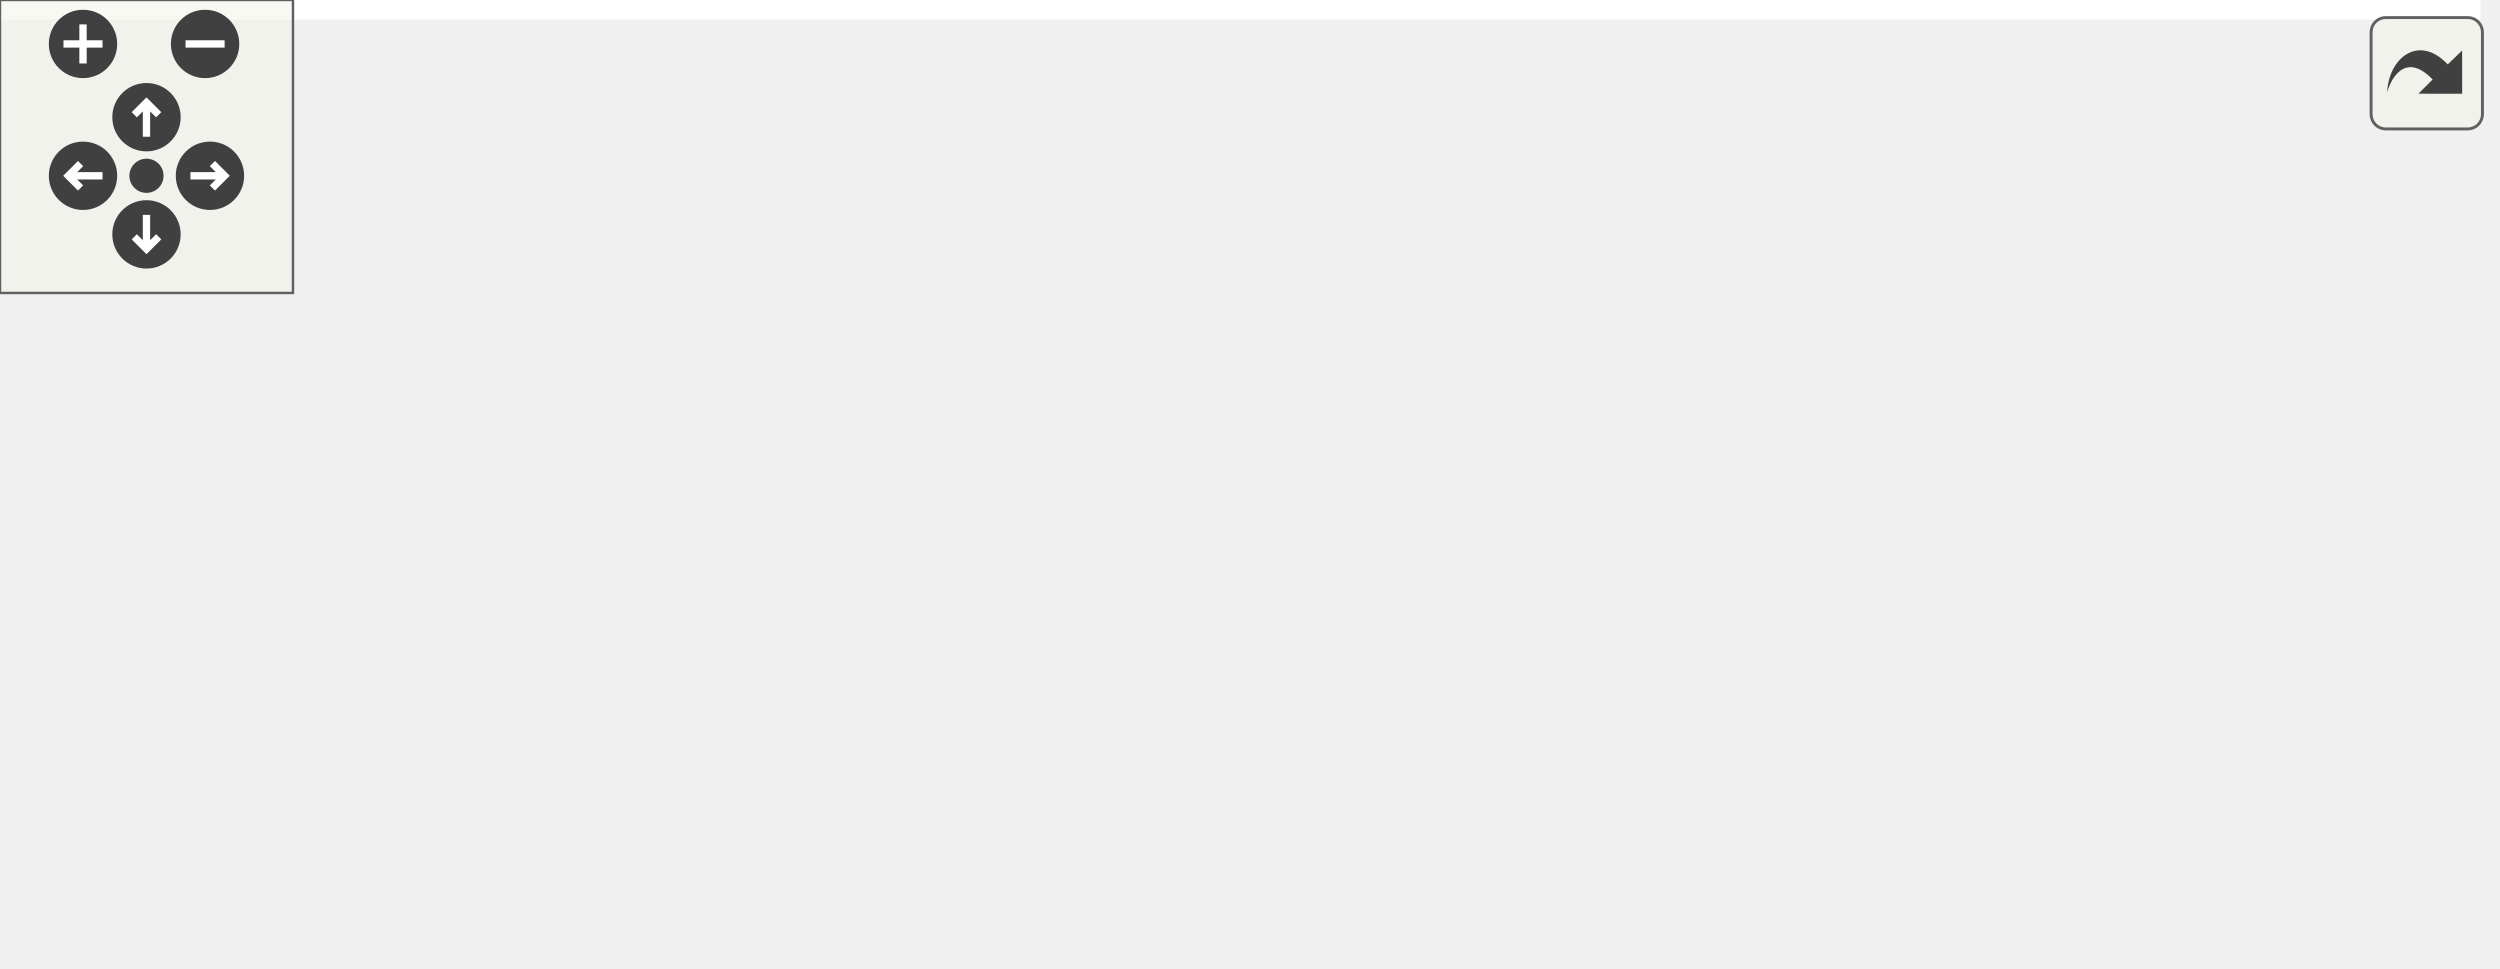
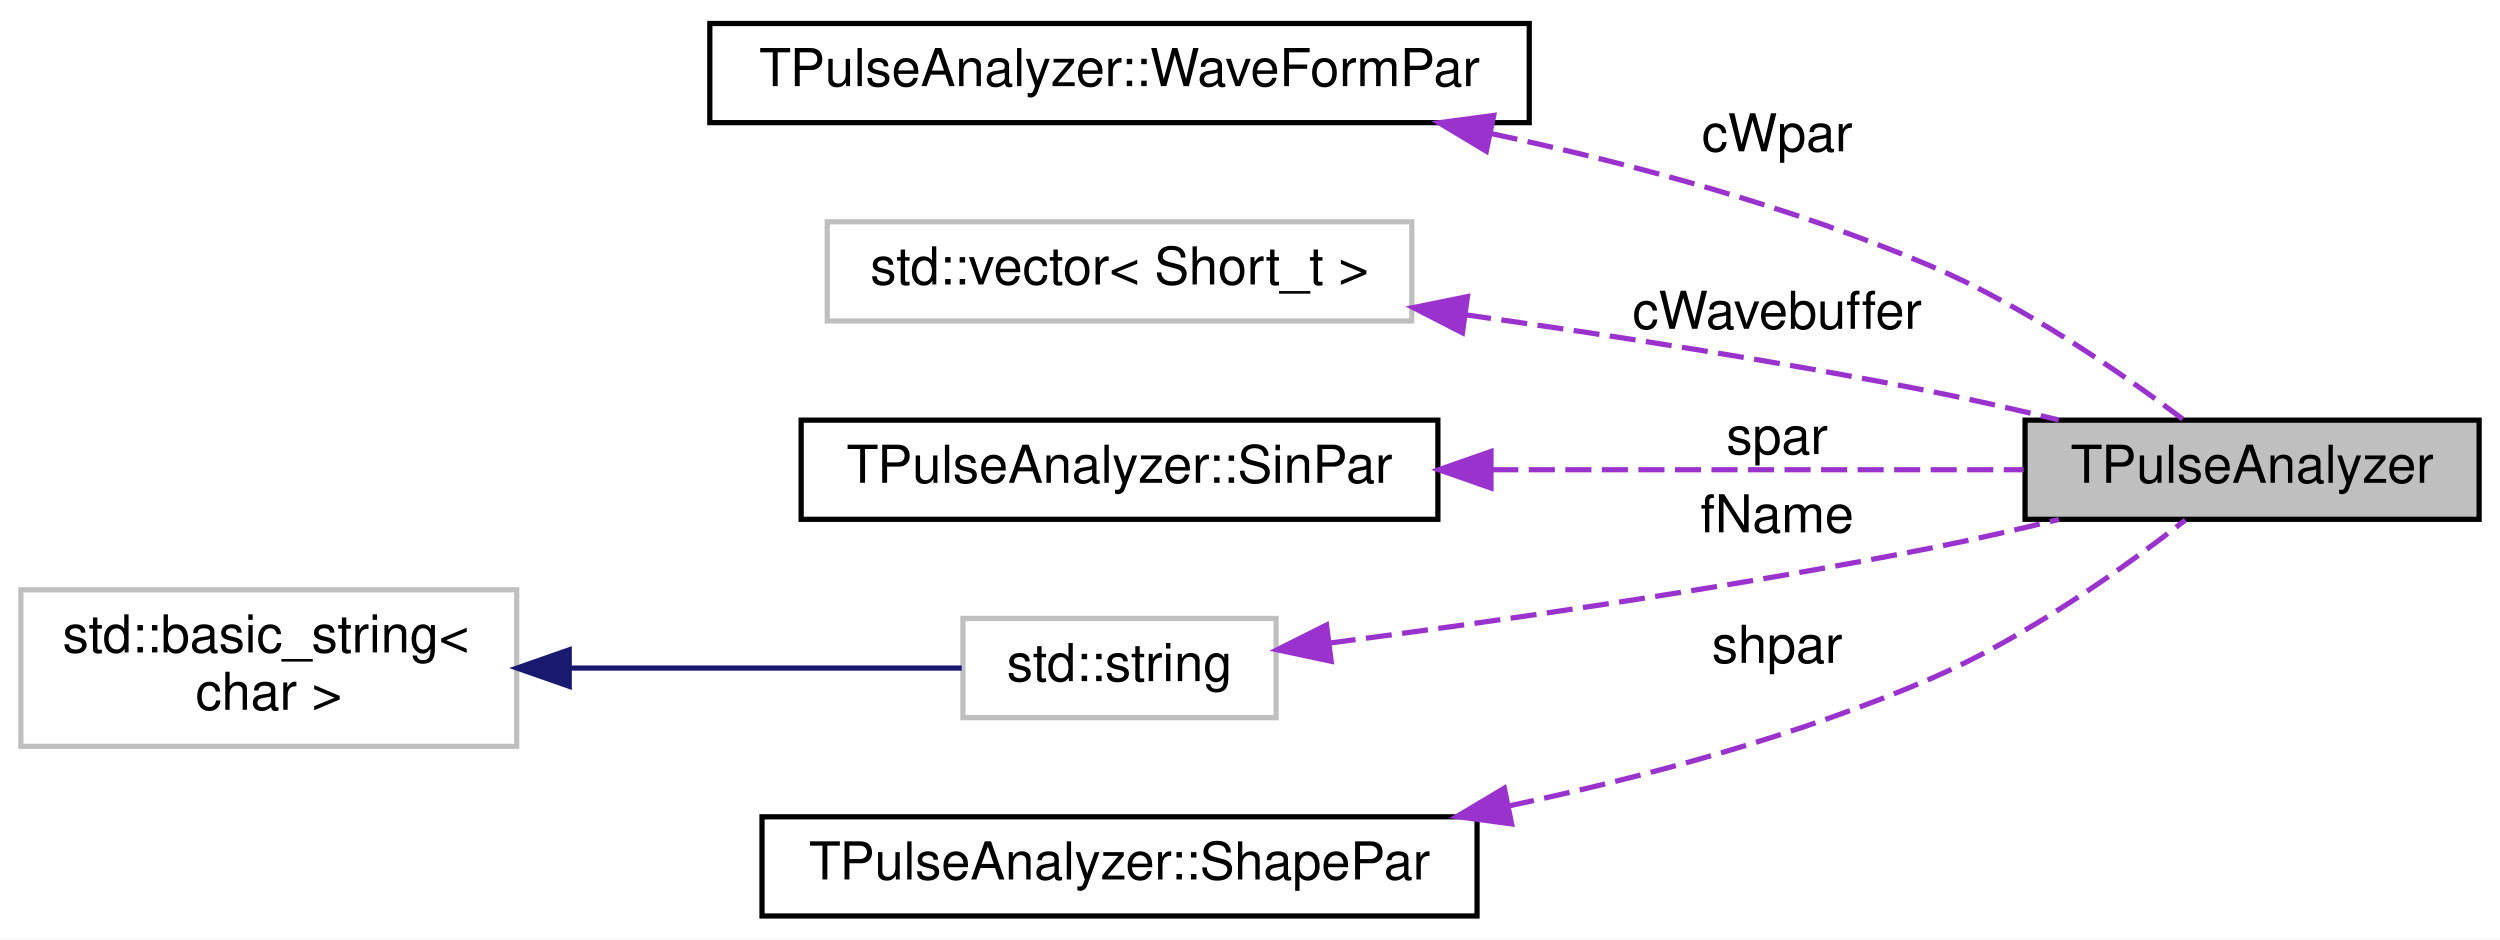
- <svg xmlns="http://www.w3.org/2000/svg" xmlns:xlink="http://www.w3.org/1999/xlink" id="main" version="1.1" xml:space="preserve">
-   <style type="text/css">
- .edge:hover path { stroke: red; }
- .edge:hover polygon { stroke: red; fill: red; }
- </style>
-   <defs>
-     <circle id="rim" cx="0" cy="0" r="7" />
-     <circle id="rim2" cx="0" cy="0" r="3.5" />
-     <g id="zoomPlus">
-       <use xlink:href="#rim" fill="#404040">
-         <set attributeName="fill" to="#808080" begin="zoomplus.mouseover" end="zoomplus.mouseout" />
-       </use>
-       <path d="M-4,0h8M0,-4v8" fill="none" stroke="white" stroke-width="1.5" pointer-events="none" />
+ <svg xmlns="http://www.w3.org/2000/svg" xmlns:xlink="http://www.w3.org/1999/xlink" width="479pt" height="180pt" viewBox="0.00 0.00 479.00 180.00">
+   <g id="graph0" class="graph" transform="scale(1 1) rotate(0) translate(4 176)">
+     <polygon fill="white" stroke="none" points="-4,4 -4,-176 475,-176 475,4 -4,4" />
+     <g id="node1" class="node">
+       <polygon fill="#bfbfbf" stroke="black" points="384,-76.5 384,-95.5 471,-95.5 471,-76.5 384,-76.5" />
+       <text text-anchor="middle" x="427.5" y="-83.5" font-family="Helvetica,sans-Serif" font-size="10.00">TPulseAnalyzer</text>
    </g>
-     <g id="zoomMin">
-       <use xlink:href="#rim" fill="#404040">
-         <set attributeName="fill" to="#808080" begin="zoomminus.mouseover" end="zoomminus.mouseout" />
-       </use>
-       <path d="M-4,0h8" fill="none" stroke="white" stroke-width="1.5" pointer-events="none" />
-     </g>
-     <g id="dirArrow">
-       <path fill="none" stroke="white" stroke-width="1.5" d="M0,-3.0v7 M-2.5,-0.5L0,-3.0L2.5,-0.5" />
-     </g>
-     <g id="resetDef">
-       <use xlink:href="#rim2" fill="#404040">
-         <set attributeName="fill" to="#808080" begin="reset.mouseover" end="reset.mouseout" />
-       </use>
-     </g>
-   </defs>
-   <svg id="graph" class="graph">
-     <g id="viewport">
-       <polygon fill="white" stroke="none" points="-4,4 -4,-138 508,-138 508,4 -4,4" />
-       <g id="node1" class="node">
-         <polygon fill="#bfbfbf" stroke="black" points="417,-58.5 417,-77.5 504,-77.5 504,-58.5 417,-58.5" />
-         <text text-anchor="middle" x="460.5" y="-65.5" font-family="Helvetica,sans-Serif" font-size="10.00">TPulseAnalyzer</text>
-       </g>
-       <g id="node2" class="node">
-         <g id="a_node2">
-           <a xlink:href="struct_t_pulse_analyzer_1_1_wave_form_par.html" target="_top" xlink:title="TPulseAnalyzer::WaveFormPar">
-             <polygon fill="white" stroke="black" points="196,-114.5 196,-133.5 353,-133.5 353,-114.5 196,-114.5" />
-             <text text-anchor="middle" x="274.5" y="-121.5" font-family="Helvetica,sans-Serif" font-size="10.00">TPulseAnalyzer::WaveFormPar</text>
-           </a>
-         </g>
-       </g>
-       <g id="edge1" class="edge">
-         <path fill="none" stroke="#9a32cd" stroke-dasharray="5,2" d="M326.783,-111.967C349.17,-106.287 375.599,-98.999 399,-91 411.121,-86.857 424.445,-81.843 435.495,-77.555" />
-         <polygon fill="#9a32cd" stroke="#9a32cd" points="325.66,-108.64 316.807,-114.461 327.357,-115.431 325.66,-108.64" />
-         <text text-anchor="middle" x="385" y="-102" font-family="Helvetica,sans-Serif" font-size="10.00"> wpar</text>
-       </g>
-       <g id="node3" class="node">
-         <g id="a_node3">
-           <a xlink:href="struct_t_pulse_analyzer_1_1_sin_par.html" target="_top" xlink:title="TPulseAnalyzer::SinPar">
-             <polygon fill="white" stroke="black" points="213.5,-76.5 213.5,-95.5 335.5,-95.5 335.5,-76.5 213.5,-76.5" />
-             <text text-anchor="middle" x="274.5" y="-83.5" font-family="Helvetica,sans-Serif" font-size="10.00">TPulseAnalyzer::SinPar</text>
-           </a>
-         </g>
-       </g>
-       <g id="edge2" class="edge">
-         <path fill="none" stroke="#9a32cd" stroke-dasharray="5,2" d="M345.86,-79.117C369.797,-76.775 395.805,-74.231 416.893,-72.168" />
-         <polygon fill="#9a32cd" stroke="#9a32cd" points="345.36,-75.649 335.748,-80.106 346.042,-82.616 345.36,-75.649" />
-         <text text-anchor="middle" x="385" y="-79" font-family="Helvetica,sans-Serif" font-size="10.00"> spar</text>
-       </g>
-       <g id="node4" class="node">
-         <g id="a_node4">
-           <a xlink:href="class_t_fragment.html" target="_top" xlink:title="TFragment">
-             <polygon fill="white" stroke="black" points="242,-38.5 242,-57.5 307,-57.5 307,-38.5 242,-38.5" />
-             <text text-anchor="middle" x="274.5" y="-45.5" font-family="Helvetica,sans-Serif" font-size="10.00">TFragment</text>
-           </a>
-         </g>
-       </g>
-       <g id="edge3" class="edge">
-         <path fill="none" stroke="#9a32cd" stroke-dasharray="5,2" d="M317.192,-51.099C341.16,-53.035 371.815,-55.77 399,-59 404.8,-59.689 410.9,-60.498 416.904,-61.342" />
-         <polygon fill="#9a32cd" stroke="#9a32cd" points="317.27,-47.594 307.024,-50.294 316.717,-54.573 317.27,-47.594" />
-         <text text-anchor="middle" x="385" y="-62" font-family="Helvetica,sans-Serif" font-size="10.00"> frag</text>
-       </g>
-       <g id="node5" class="node">
-         <polygon fill="white" stroke="#bfbfbf" points="0,-41.5 0,-60.5 52,-60.5 52,-41.5 0,-41.5" />
-         <text text-anchor="middle" x="26" y="-48.5" font-family="Helvetica,sans-Serif" font-size="10.00">TObject</text>
-       </g>
-       <g id="edge4" class="edge">
-         <path fill="none" stroke="midnightblue" d="M62.178,-52.942C65.161,-53.003 68.133,-53.027 71,-53 118.562,-52.556 130.451,-52.191 178,-51 199.226,-50.468 223.101,-49.718 241.67,-49.101" />
-         <polygon fill="midnightblue" stroke="midnightblue" points="62.229,-49.442 52.121,-52.617 62.003,-56.439 62.229,-49.442" />
-       </g>
-       <g id="node6" class="node">
-         <g id="a_node6">
-           <a xlink:href="class_t_p_p_g.html" target="_top" xlink:title="TPPG">
-             <polygon fill="white" stroke="black" points="89,-19.5 89,-38.5 133,-38.5 133,-19.5 89,-19.5" />
-             <text text-anchor="middle" x="111" y="-26.5" font-family="Helvetica,sans-Serif" font-size="10.00">TPPG</text>
-           </a>
-         </g>
-       </g>
-       <g id="edge6" class="edge">
-         <path fill="none" stroke="midnightblue" d="M62.043,-41.711C71.209,-39.282 80.806,-36.738 88.985,-34.57" />
-         <polygon fill="midnightblue" stroke="midnightblue" points="61.123,-38.334 52.354,-44.28 62.917,-45.101 61.123,-38.334" />
-       </g>
-       <g id="edge5" class="edge">
-         <path fill="none" stroke="#9a32cd" stroke-dasharray="5,2" d="M143.287,-32.681C171.671,-36.02 213.317,-40.92 241.822,-44.273" />
-         <polygon fill="#9a32cd" stroke="#9a32cd" points="143.454,-29.176 133.113,-31.484 142.636,-36.128 143.454,-29.176" />
-         <text text-anchor="middle" x="164.5" y="-39" font-family="Helvetica,sans-Serif" font-size="10.00"> fPPG</text>
-       </g>
-       <g id="node7" class="node">
-         <g id="a_node7">
-           <a xlink:href="struct_t_pulse_analyzer_1_1_shape_par.html" target="_top" xlink:title="TPulseAnalyzer::ShapePar">
-             <polygon fill="white" stroke="black" points="206,-0.5 206,-19.5 343,-19.5 343,-0.5 206,-0.5" />
-             <text text-anchor="middle" x="274.5" y="-7.5" font-family="Helvetica,sans-Serif" font-size="10.00">TPulseAnalyzer::ShapePar</text>
-           </a>
-         </g>
-       </g>
-       <g id="edge7" class="edge">
-         <path fill="none" stroke="#9a32cd" stroke-dasharray="5,2" d="M331.721,-21.817C353.047,-26.895 377.391,-33.418 399,-41 413.109,-45.951 428.49,-52.836 440.213,-58.414" />
-         <polygon fill="#9a32cd" stroke="#9a32cd" points="332.372,-18.375 321.838,-19.515 330.783,-25.193 332.372,-18.375" />
-         <text text-anchor="middle" x="385" y="-44" font-family="Helvetica,sans-Serif" font-size="10.00"> shpar</text>
+     <g id="node2" class="node">
+       <g id="a_node2">
+         <a xlink:href="struct_t_pulse_analyzer_1_1_wave_form_par.html" target="_top" xlink:title="TPulseAnalyzer::WaveFormPar">
+           <polygon fill="white" stroke="black" points="132,-152.5 132,-171.5 289,-171.5 289,-152.5 132,-152.5" />
+           <text text-anchor="middle" x="210.5" y="-159.5" font-family="Helvetica,sans-Serif" font-size="10.00">TPulseAnalyzer::WaveFormPar</text>
+         </a>
      </g>
    </g>
-   </svg>
-   <g id="navigator" transform="translate(0 0)" fill="#404254">
-     <rect fill="#f2f5e9" fill-opacity="0.5" stroke="#606060" stroke-width=".5" x="0" y="0" width="60" height="60" />
-     <use id="zoomplus" xlink:href="#zoomPlus" x="17" y="9" />
-     <use id="zoomminus" xlink:href="#zoomMin" x="42" y="9" />
-     <use id="reset" xlink:href="#resetDef" x="30" y="36" />
-     <g id="arrowUp" xlink:href="#dirArrow" transform="translate(30 24)">
-       <use xlink:href="#rim" fill="#404040">
-         <set attributeName="fill" to="#808080" begin="arrowUp.mouseover" end="arrowUp.mouseout" />
-       </use>
-       <path fill="none" stroke="white" stroke-width="1.5" d="M0,-3.0v7 M-2.5,-0.5L0,-3.0L2.5,-0.5" />
+     <g id="edge1" class="edge">
+       <path fill="none" stroke="#9a32cd" stroke-dasharray="5,2" d="M281.835,-150.384C308.808,-144.591 339.462,-136.34 366,-125 383.927,-117.34 402.471,-104.533 414.224,-95.697" />
+       <polygon fill="#9a32cd" stroke="#9a32cd" points="280.776,-147.029 271.694,-152.485 282.196,-153.883 280.776,-147.029" />
+       <text text-anchor="middle" x="336.5" y="-147" font-family="Helvetica,sans-Serif" font-size="10.00"> cWpar</text>
    </g>
-     <g id="arrowRight" xlink:href="#dirArrow" transform="rotate(90) translate(36 -43)">
-       <use xlink:href="#rim" fill="#404040">
-         <set attributeName="fill" to="#808080" begin="arrowRight.mouseover" end="arrowRight.mouseout" />
-       </use>
-       <path fill="none" stroke="white" stroke-width="1.5" d="M0,-3.0v7 M-2.5,-0.5L0,-3.0L2.5,-0.5" />
+     <g id="node3" class="node">
+       <polygon fill="white" stroke="#bfbfbf" points="154.5,-114.5 154.5,-133.5 266.5,-133.5 266.5,-114.5 154.5,-114.5" />
+       <text text-anchor="middle" x="210.5" y="-121.5" font-family="Helvetica,sans-Serif" font-size="10.00">std::vector&lt; Short_t &gt;</text>
    </g>
-     <g id="arrowDown" xlink:href="#dirArrow" transform="rotate(180) translate(-30 -48)">
-       <use xlink:href="#rim" fill="#404040">
-         <set attributeName="fill" to="#808080" begin="arrowDown.mouseover" end="arrowDown.mouseout" />
-       </use>
-       <path fill="none" stroke="white" stroke-width="1.5" d="M0,-3.0v7 M-2.5,-0.5L0,-3.0L2.5,-0.5" />
+     <g id="edge2" class="edge">
+       <path fill="none" stroke="#9a32cd" stroke-dasharray="5,2" d="M276.727,-115.694C304.366,-111.811 336.858,-106.768 366,-101 373.962,-99.424 382.451,-97.484 390.476,-95.529" />
+       <polygon fill="#9a32cd" stroke="#9a32cd" points="276.204,-112.233 266.779,-117.071 277.164,-119.167 276.204,-112.233" />
+       <text text-anchor="middle" x="336.5" y="-113" font-family="Helvetica,sans-Serif" font-size="10.00"> cWavebuffer</text>
    </g>
-     <g id="arrowLeft" xlink:href="#dirArrow" transform="rotate(270) translate(-36 17)">
-       <use xlink:href="#rim" fill="#404040">
-         <set attributeName="fill" to="#808080" begin="arrowLeft.mouseover" end="arrowLeft.mouseout" />
-       </use>
-       <path fill="none" stroke="white" stroke-width="1.5" d="M0,-3.0v7 M-2.5,-0.5L0,-3.0L2.5,-0.5" />
+     <g id="node4" class="node">
+       <g id="a_node4">
+         <a xlink:href="struct_t_pulse_analyzer_1_1_sin_par.html" target="_top" xlink:title="TPulseAnalyzer::SinPar">
+           <polygon fill="white" stroke="black" points="149.5,-76.5 149.5,-95.5 271.5,-95.5 271.5,-76.5 149.5,-76.5" />
+           <text text-anchor="middle" x="210.5" y="-83.5" font-family="Helvetica,sans-Serif" font-size="10.00">TPulseAnalyzer::SinPar</text>
+         </a>
+       </g>
+     </g>
+     <g id="edge3" class="edge">
+       <path fill="none" stroke="#9a32cd" stroke-dasharray="5,2" d="M281.914,-86C315.533,-86 354.666,-86 383.736,-86" />
+       <polygon fill="#9a32cd" stroke="#9a32cd" points="281.675,-82.5 271.675,-86 281.675,-89.5 281.675,-82.5" />
+       <text text-anchor="middle" x="336.5" y="-89" font-family="Helvetica,sans-Serif" font-size="10.00"> spar</text>
+     </g>
+     <g id="node5" class="node">
+       <g id="a_node5">
+         <a xlink:title="STL class. ">
+           <polygon fill="white" stroke="#bfbfbf" points="180.5,-38.5 180.5,-57.5 240.5,-57.5 240.5,-38.5 180.5,-38.5" />
+           <text text-anchor="middle" x="210.5" y="-45.5" font-family="Helvetica,sans-Serif" font-size="10.00">std::string</text>
+         </a>
+       </g>
+     </g>
+     <g id="edge4" class="edge">
+       <path fill="none" stroke="#9a32cd" stroke-dasharray="5,2" d="M250.763,-52.795C282.097,-56.873 327.042,-63.289 366,-71 373.962,-72.576 382.451,-74.516 390.476,-76.471" />
+       <polygon fill="#9a32cd" stroke="#9a32cd" points="251.051,-49.303 240.687,-51.503 250.161,-56.246 251.051,-49.303" />
+       <text text-anchor="middle" x="336.5" y="-74" font-family="Helvetica,sans-Serif" font-size="10.00"> fName</text>
+     </g>
+     <g id="node6" class="node">
+       <polygon fill="white" stroke="#bfbfbf" points="0,-33 0,-63 95,-63 95,-33 0,-33" />
+       <text text-anchor="start" x="8" y="-51" font-family="Helvetica,sans-Serif" font-size="10.00">std::basic_string&lt;</text>
+       <text text-anchor="middle" x="47.5" y="-40" font-family="Helvetica,sans-Serif" font-size="10.00"> char &gt;</text>
+     </g>
+     <g id="edge5" class="edge">
+       <path fill="none" stroke="midnightblue" d="M105.309,-48C130.63,-48 159.385,-48 180.262,-48" />
+       <polygon fill="midnightblue" stroke="midnightblue" points="105.068,-44.5 95.068,-48 105.068,-51.5 105.068,-44.5" />
+     </g>
+     <g id="node7" class="node">
+       <g id="a_node7">
+         <a xlink:href="struct_t_pulse_analyzer_1_1_shape_par.html" target="_top" xlink:title="TPulseAnalyzer::ShapePar">
+           <polygon fill="white" stroke="black" points="142,-0.5 142,-19.5 279,-19.5 279,-0.5 142,-0.5" />
+           <text text-anchor="middle" x="210.5" y="-7.5" font-family="Helvetica,sans-Serif" font-size="10.00">TPulseAnalyzer::ShapePar</text>
+         </a>
+       </g>
+     </g>
+     <g id="edge6" class="edge">
+       <path fill="none" stroke="#9a32cd" stroke-dasharray="5,2" d="M285.01,-21.572C311.221,-27.132 340.541,-35.039 366,-46 384.273,-53.867 403.036,-67.26 414.724,-76.361" />
+       <polygon fill="#9a32cd" stroke="#9a32cd" points="285.63,-18.127 275.132,-19.555 284.229,-24.985 285.63,-18.127" />
+       <text text-anchor="middle" x="336.5" y="-49" font-family="Helvetica,sans-Serif" font-size="10.00"> shpar</text>
    </g>
  </g>
-   <svg viewBox="0 0 15 15" width="100%" height="30px" preserveAspectRatio="xMaxYMin meet">
-     <g id="arrow_out" transform="scale(0.3 0.3)">
-       <a xlink:href="class_t_pulse_analyzer__coll__graph_org.svg" target="_base">
-         <rect id="button" ry="5" rx="5" y="6" x="6" height="38" width="38" fill="#f2f5e9" fill-opacity="0.5" stroke="#606060" stroke-width="1.0" />
-         <path id="arrow" d="M 11.5,31.437 C 11.94,20.098 22.043,11.323 32.159,21.979 L 37.069,17.246 C 37.069,17.246 37.088,32 37.088,32 L 22.16,31.978 C 22.16,31.978 26.998,27.14 26.998,27.14 C 18.529,18.264 13.292,25.23 11.5,31.437 z" style="fill:#404040;" />
-       </a>
-     </g>
-   </svg>
</svg>
